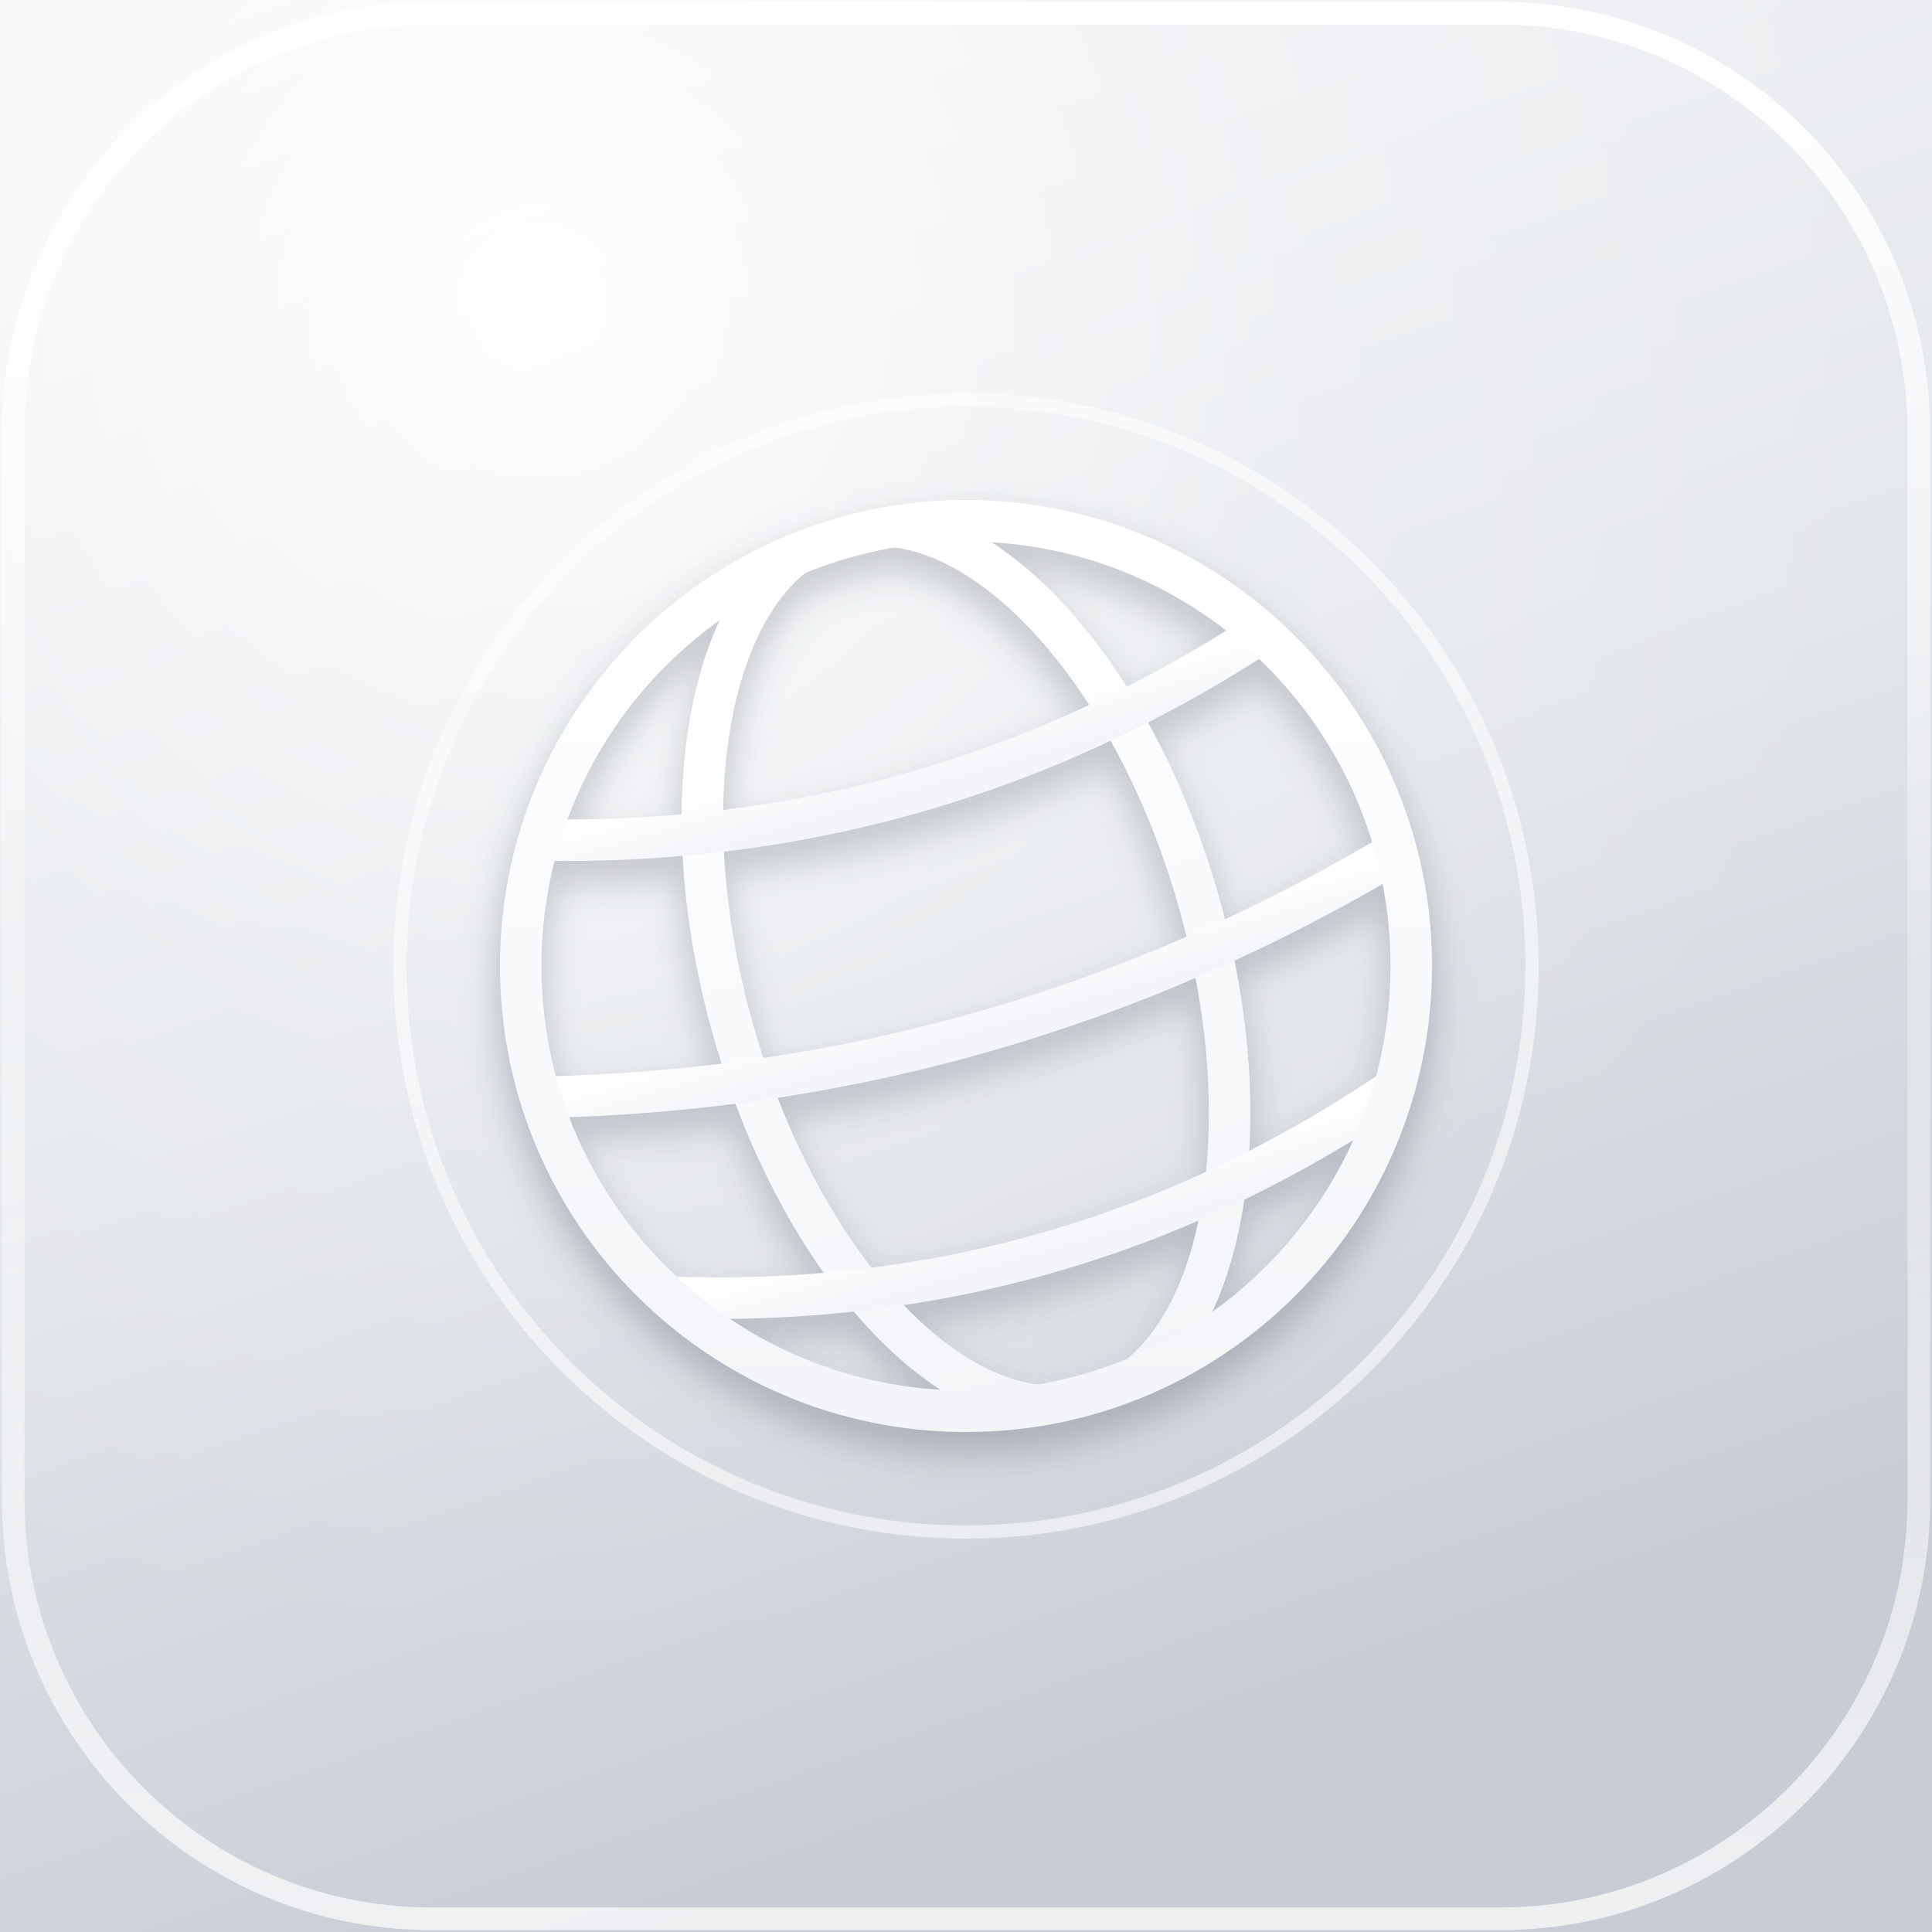
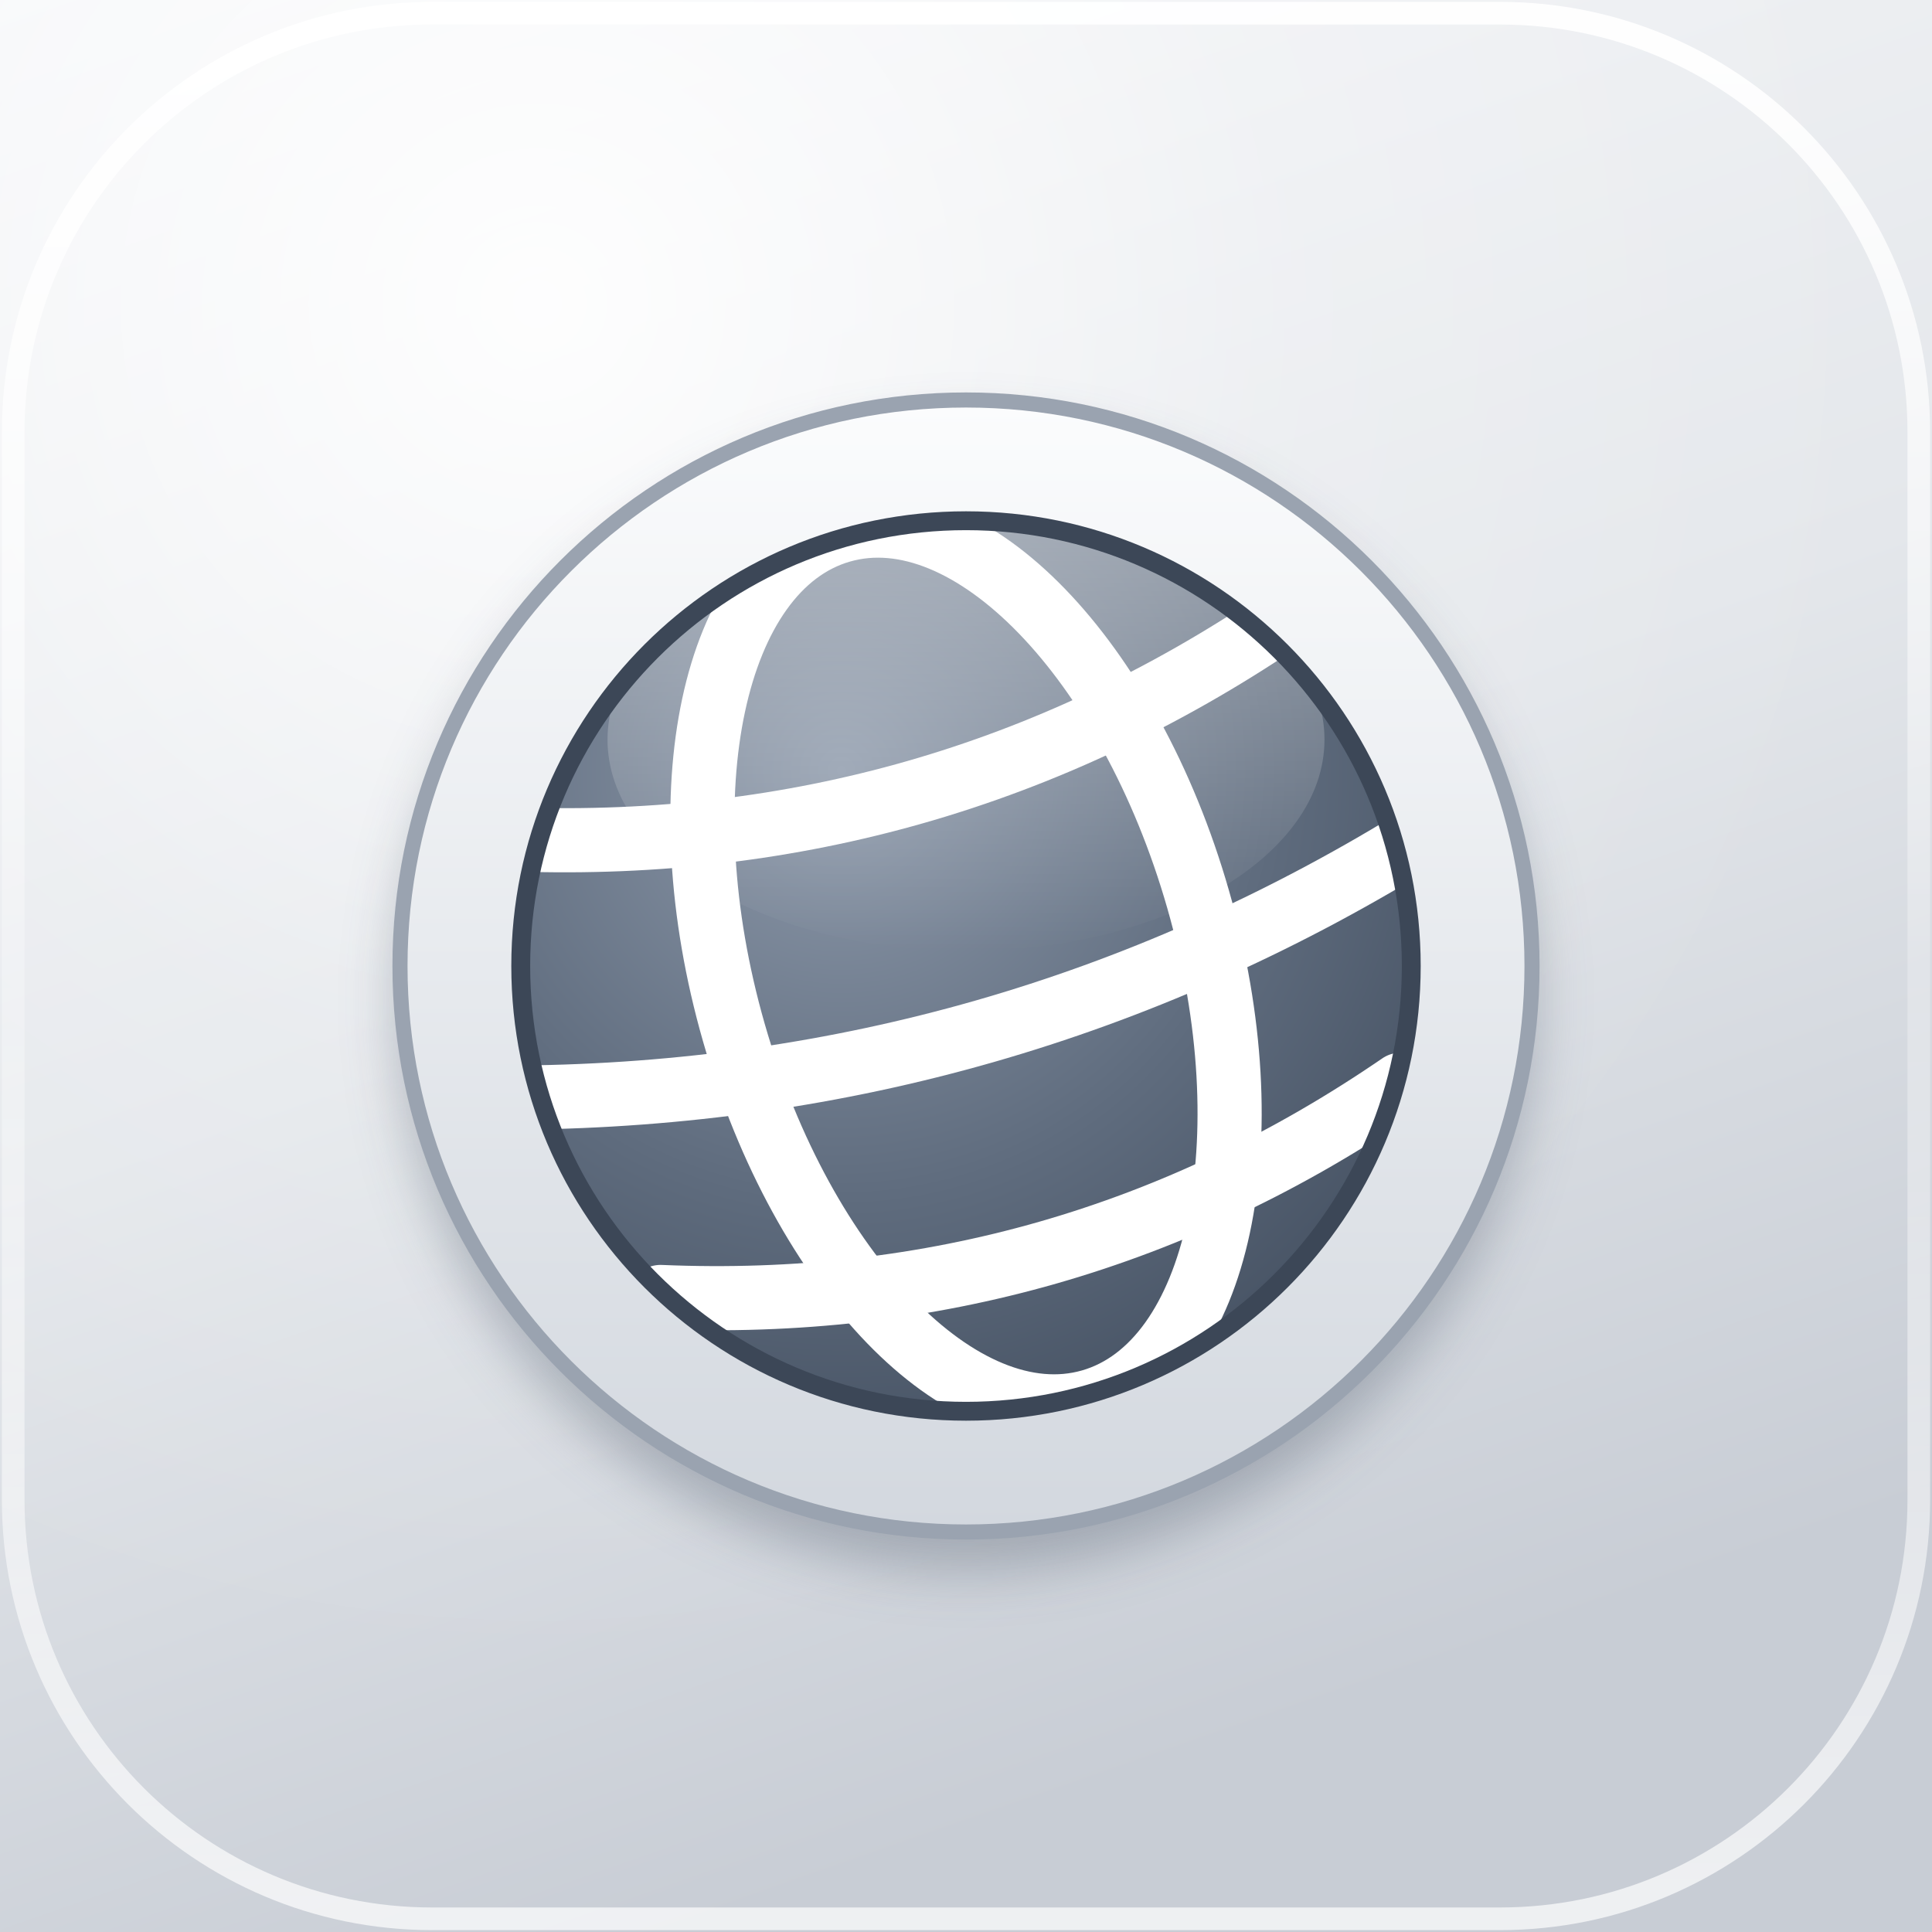
<svg xmlns="http://www.w3.org/2000/svg" viewBox="0 0 1024 1024" width="1024" height="1024">
  <defs>
    <linearGradient id="glass" x1="0" y1="0" x2=".35" y2="1">
      <stop offset="0" stop-color="#f6f7f9" />
      <stop offset=".55" stop-color="#e4e7eb" />
      <stop offset="1" stop-color="#c8cdd5" />
    </linearGradient>
    <radialGradient id="shine" cx="28%" cy="16%" r="70%">
      <stop offset="0" stop-color="#fff" stop-opacity=".9" />
      <stop offset=".55" stop-color="#fff" stop-opacity=".18" />
      <stop offset="1" stop-color="#fff" stop-opacity="0" />
    </radialGradient>
    <linearGradient id="rim" x1="0" y1="0" x2="0" y2="1">
      <stop offset="0" stop-color="#fff" stop-opacity=".95" />
      <stop offset=".5" stop-color="#fff" stop-opacity=".25" />
      <stop offset="1" stop-color="#fff" stop-opacity=".7" />
    </linearGradient>
-     <linearGradient id="line" x1="0" y1="0" x2="0" y2="1">
-       <stop offset="0" stop-color="#fff" />
-       <stop offset="1" stop-color="#f3f5f8" />
+     <linearGradient id="ring" x1="0" y1="0" x2="0" y2="1">
+       <stop offset="0" stop-color="#fbfcfd" />
+       <stop offset="1" stop-color="#d3d8df" />
+     </linearGradient>
+     <radialGradient id="sphere" cx="36%" cy="28%" r="80%">
+       <stop offset="0" stop-color="#8e9aab" />
+       <stop offset=".6" stop-color="#5f6c7e" />
+       <stop offset="1" stop-color="#465263" />
+     </radialGradient>
+     <linearGradient id="gloss" x1="0" y1="0" x2="0" y2="1">
+       <stop offset="0" stop-color="#fff" stop-opacity=".38" />
+       <stop offset="1" stop-color="#fff" stop-opacity="0" />
    </linearGradient>
    <filter id="soft" x="-20%" y="-20%" width="140%" height="140%">
-       <feGaussianBlur stdDeviation="9" />
+       <feGaussianBlur stdDeviation="14" />
    </filter>
    <clipPath id="gclip">
      <circle cx="512" cy="512" r="236" />
    </clipPath>
  </defs>
  <rect width="1024" height="1024" fill="url(#glass)" />
  <rect width="1024" height="1024" fill="url(#shine)" />
  <rect x="7" y="7" width="1010" height="1010" rx="222" fill="none" stroke="url(#rim)" stroke-width="12" />
-   <g opacity=".34" filter="url(#soft)" transform="translate(0 10)" fill="none" stroke="#5b6472" stroke-width="26">
-     <circle cx="512" cy="512" r="236" />
+   <circle cx="512" cy="530" r="302" fill="#4a5466" opacity=".35" filter="url(#soft)" />
+   <circle cx="512" cy="512" r="300" fill="url(#ring)" stroke="#9aa3b0" stroke-width="8" />
+   <circle cx="512" cy="512" r="236" fill="url(#sphere)" />
+   <g fill="none" stroke="#fff" stroke-width="34">
    <g clip-path="url(#gclip)">
      <g transform="rotate(-16 512 512)" stroke-linecap="round">
        <ellipse cx="512" cy="512" rx="128" ry="240" />
        <path d="M302 382 Q512 450 722 382" />
        <path d="M266 514 Q512 582 758 514" />
        <path d="M308 636 Q512 704 716 636" />
      </g>
    </g>
  </g>
-   <circle cx="512" cy="512" r="300" fill="none" stroke="#fff" stroke-opacity=".55" stroke-width="7" />
-   <circle cx="512" cy="512" r="236" fill="#fff" fill-opacity=".14" />
-   <g fill="none" stroke="url(#line)" stroke-width="22">
-     <g clip-path="url(#gclip)">
-       <g transform="rotate(-16 512 512)" stroke-linecap="round">
-         <ellipse cx="512" cy="512" rx="128" ry="240" />
-         <path d="M302 382 Q512 450 722 382" />
-         <path d="M266 514 Q512 582 758 514" />
-         <path d="M308 636 Q512 704 716 636" />
-       </g>
-     </g>
-     <circle cx="512" cy="512" r="236" />
-   </g>
+   <ellipse cx="512" cy="392" rx="190" ry="112" fill="url(#gloss)" clip-path="url(#gclip)" />
+   <circle cx="512" cy="512" r="236" fill="none" stroke="#3c4757" stroke-width="10" />
</svg>
